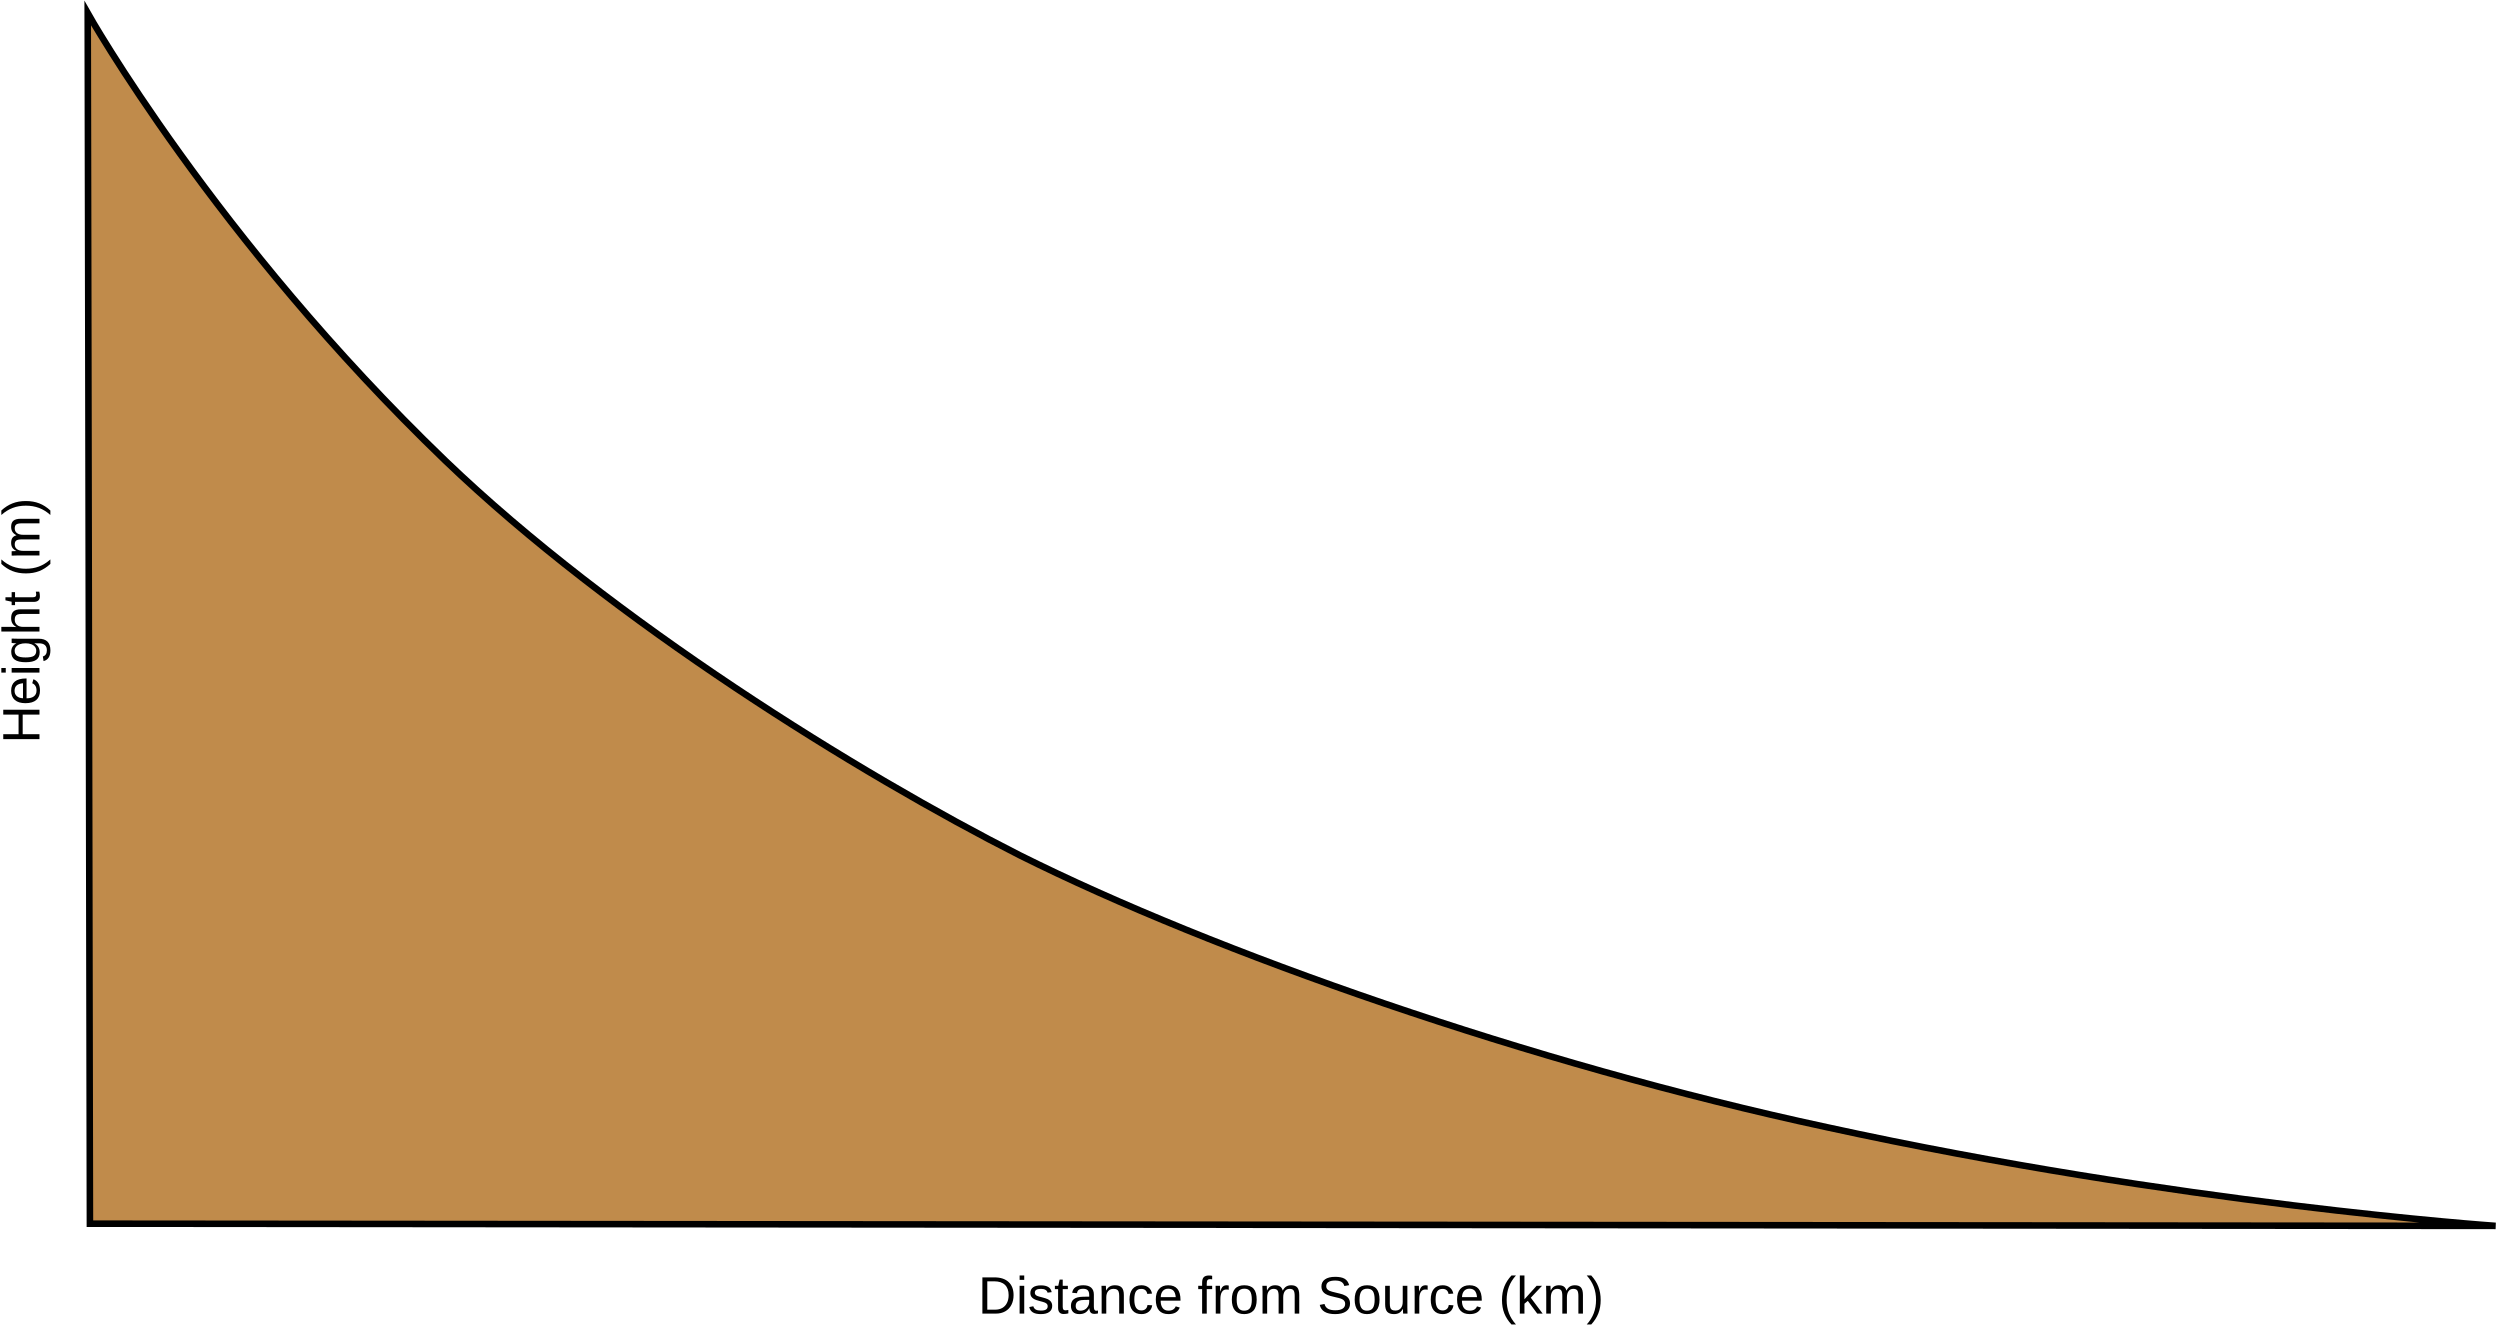
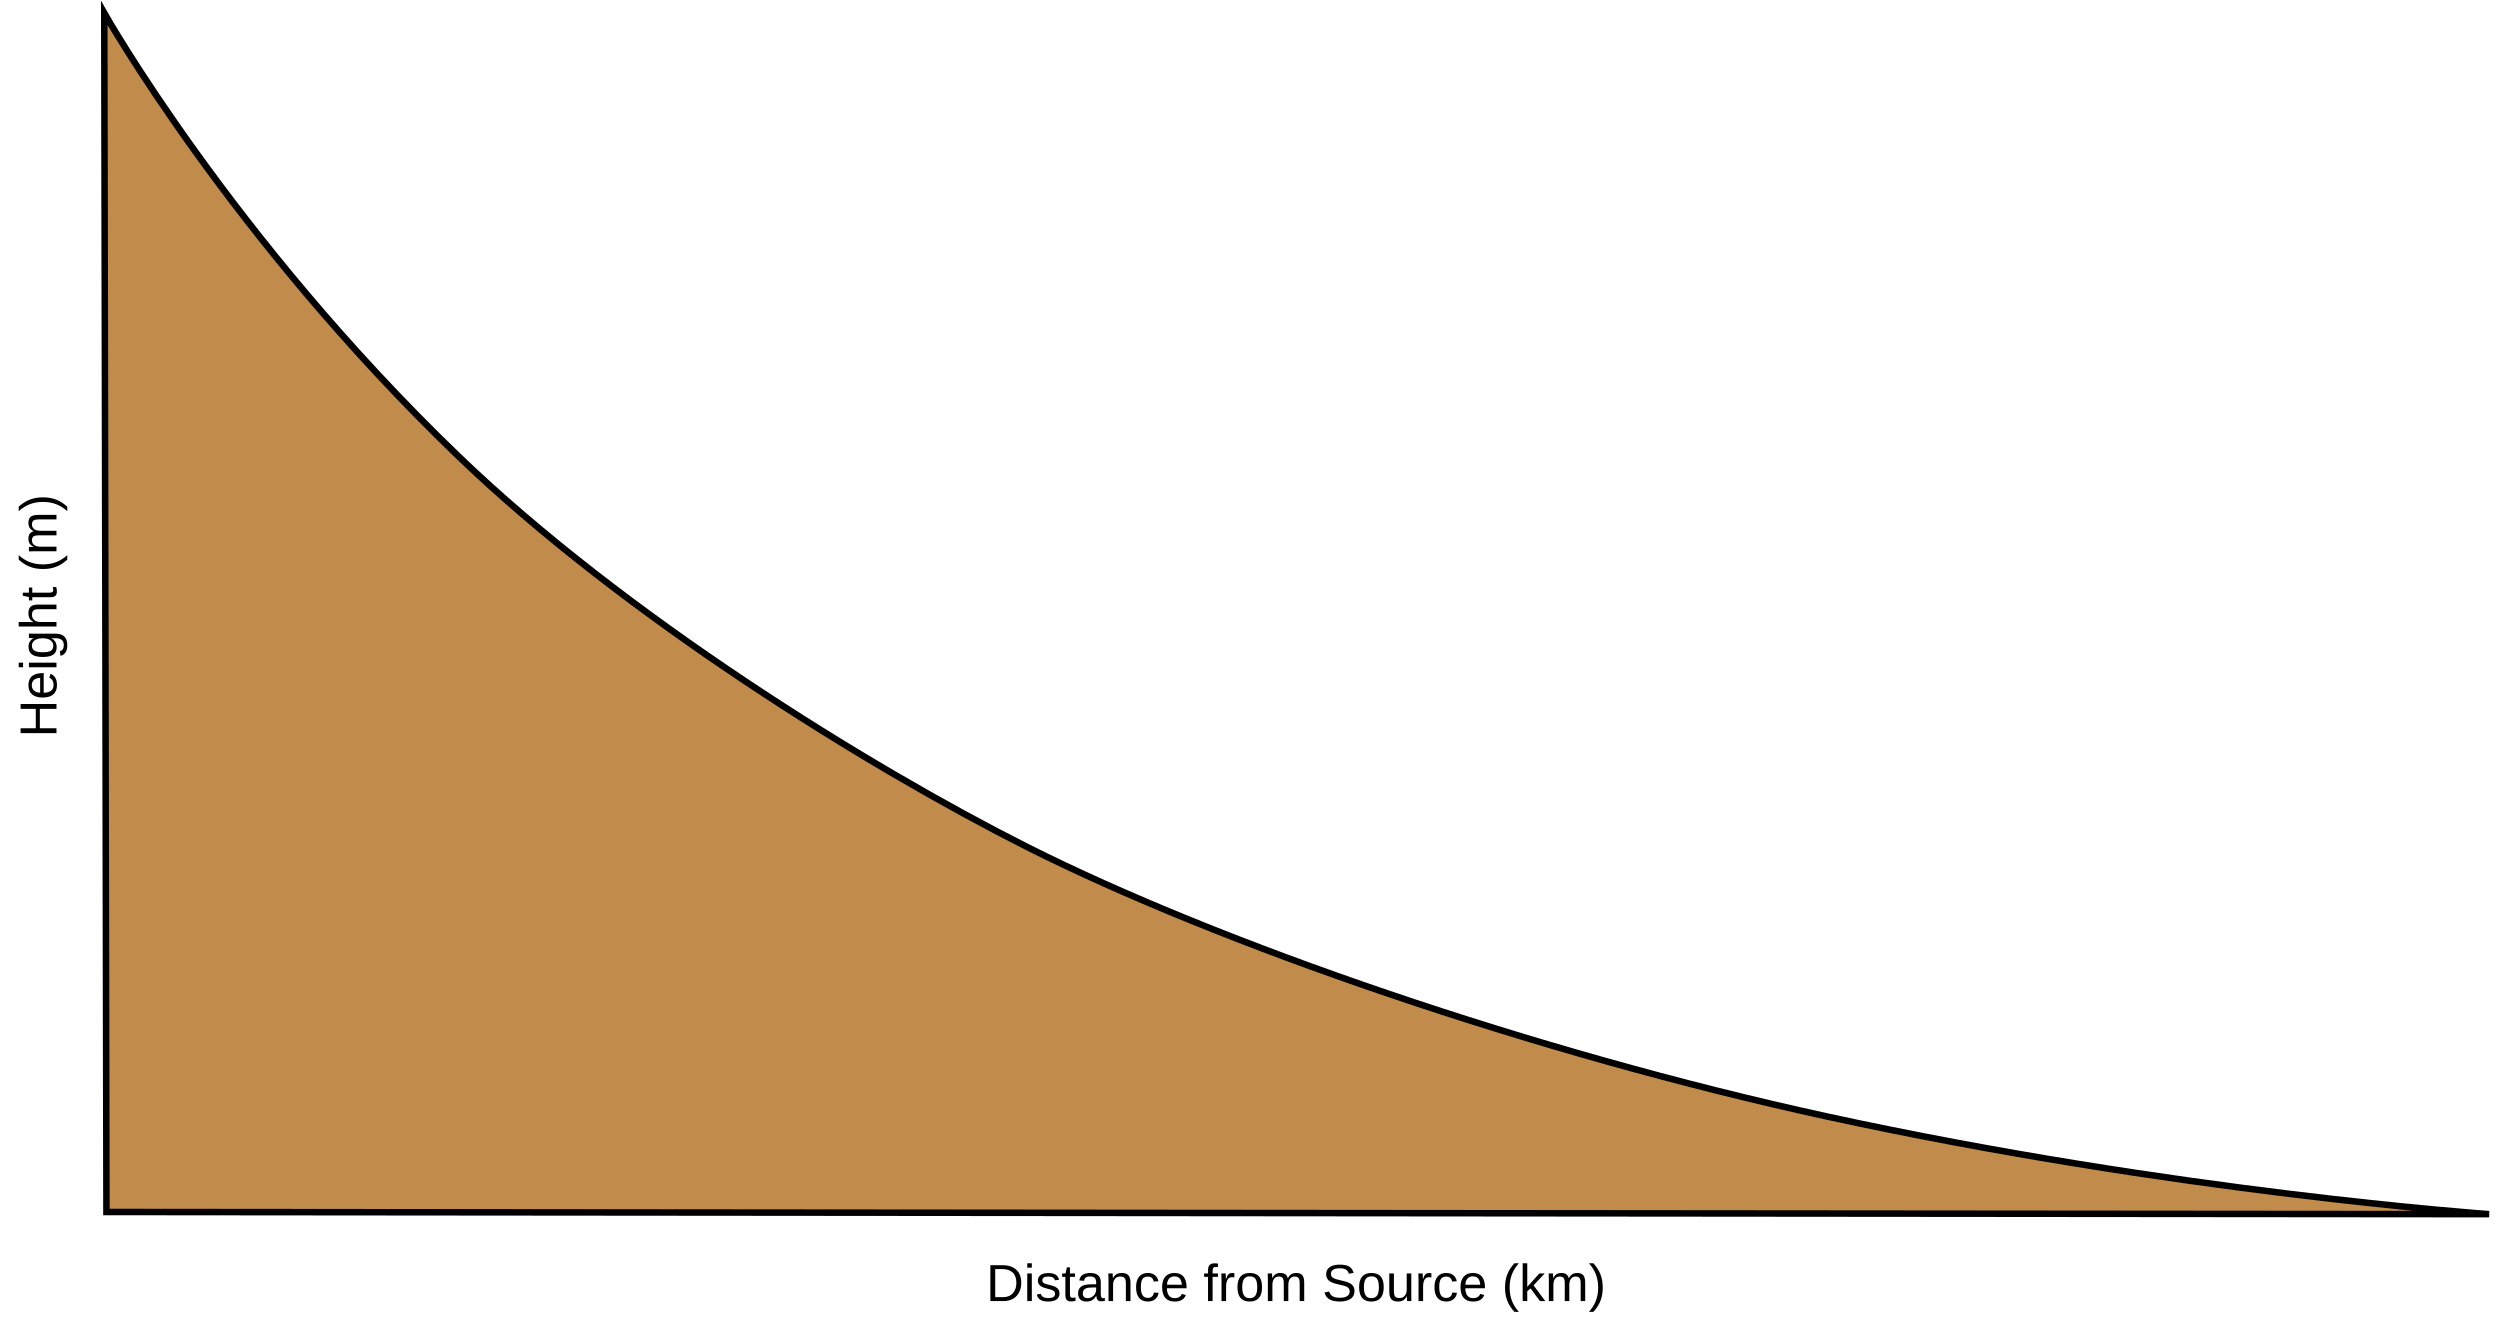
- <svg xmlns="http://www.w3.org/2000/svg" width="1140" height="604" viewBox="0" version="1">
+ <svg xmlns="http://www.w3.org/2000/svg" width="1151px" height="614px" viewBox="0 0 1151 614" version="1.1">
  <description>Created with Sketch (http://www.bohemiancoding.com/sketch)</description>
-   <style>text{font-family:"Helvetica Neue","Arial",sans-serif;font-size:24px;font-weight:lighter;}</style>
-   <g stroke="none" stroke-width="1" fill="none" fill-rule="evenodd">
-     <path d="M833 514C698 485 553 434 465 390 392 353 279 283 203 210 98 109 40 6 40 6L41 558 1138 559C1138 559 993 549 833 514Z" stroke="#000000" stroke-width="3" fill="#C08B4B" />
-     <text transform="translate(9.5, 286.5) rotate(-90) translate(-9.5, -286.5) " fill="#000000">
-       <tspan x="-43" y="295">Height (m)</tspan>
-     </text>
-     <text fill="#000000">
-       <tspan x="446" y="599">Distance from Source (km)</tspan>
-     </text>
+   <style>text{font-family:"Helvetica Neue","Arial",sans-serif;font-weight:lighter;}g#labels&gt;text{font-size:24px;}g#axis-labels text{font-size:12px}</style>
+   <g id="Page-1" stroke="none" stroke-width="1" fill="none" fill-rule="evenodd">
+     <path d="M841 514C705.975 484.561 560.716 434.178 473 390 399.679 353.073 287.071 283.199 211 210 106.398 109.348 48 6 48 6L49 558 1146 559C1146 559 1001.312 548.952 841 514Z" id="Profile" stroke="#000000" stroke-width="3" fill="#C08B4B" />
+     <g id="labels" fill="#000000" transform="translate(3, 233)">
+       <text id="Height-(m)" transform="translate(14.5, 53.5) rotate(-90) translate(-14.5, -53.5) ">
+         <tspan x="-38.5" y="62">Height (m)</tspan>
+       </text>
+       <text id="Distance-from-Source">
+         <tspan x="451" y="366">Distance from Source (km)</tspan>
+       </text>
+     </g>
  </g>
</svg>
